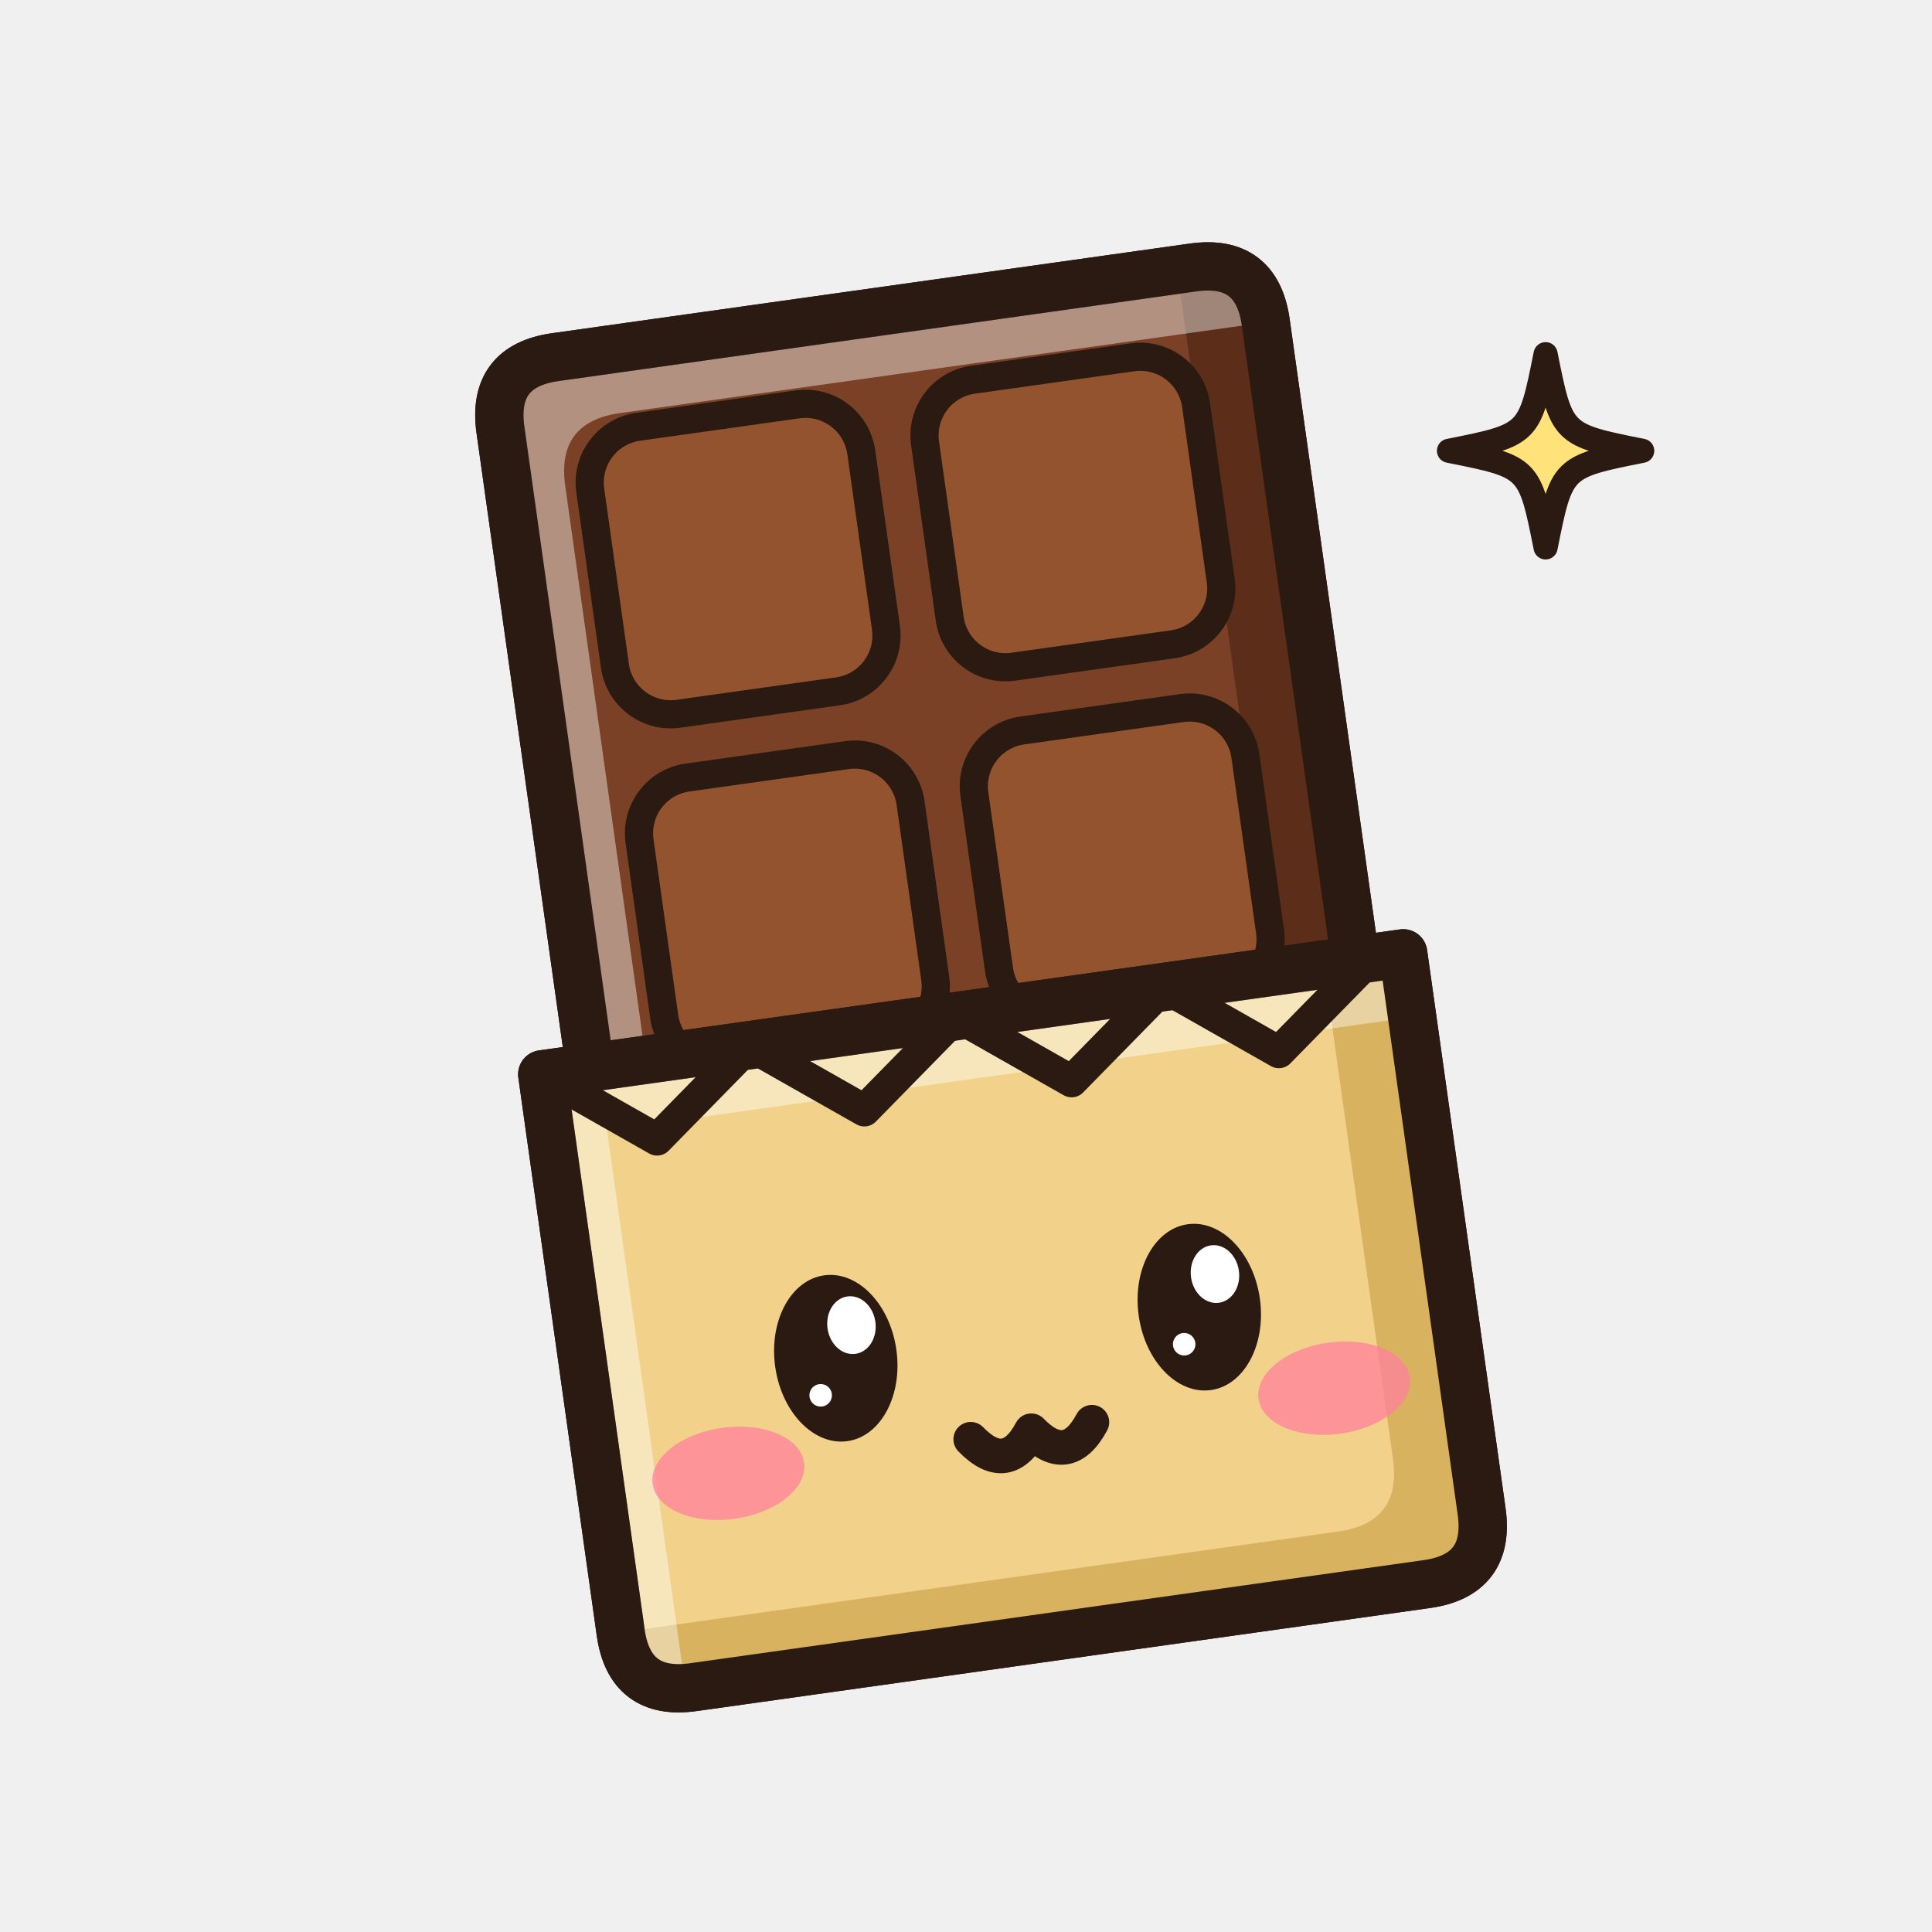
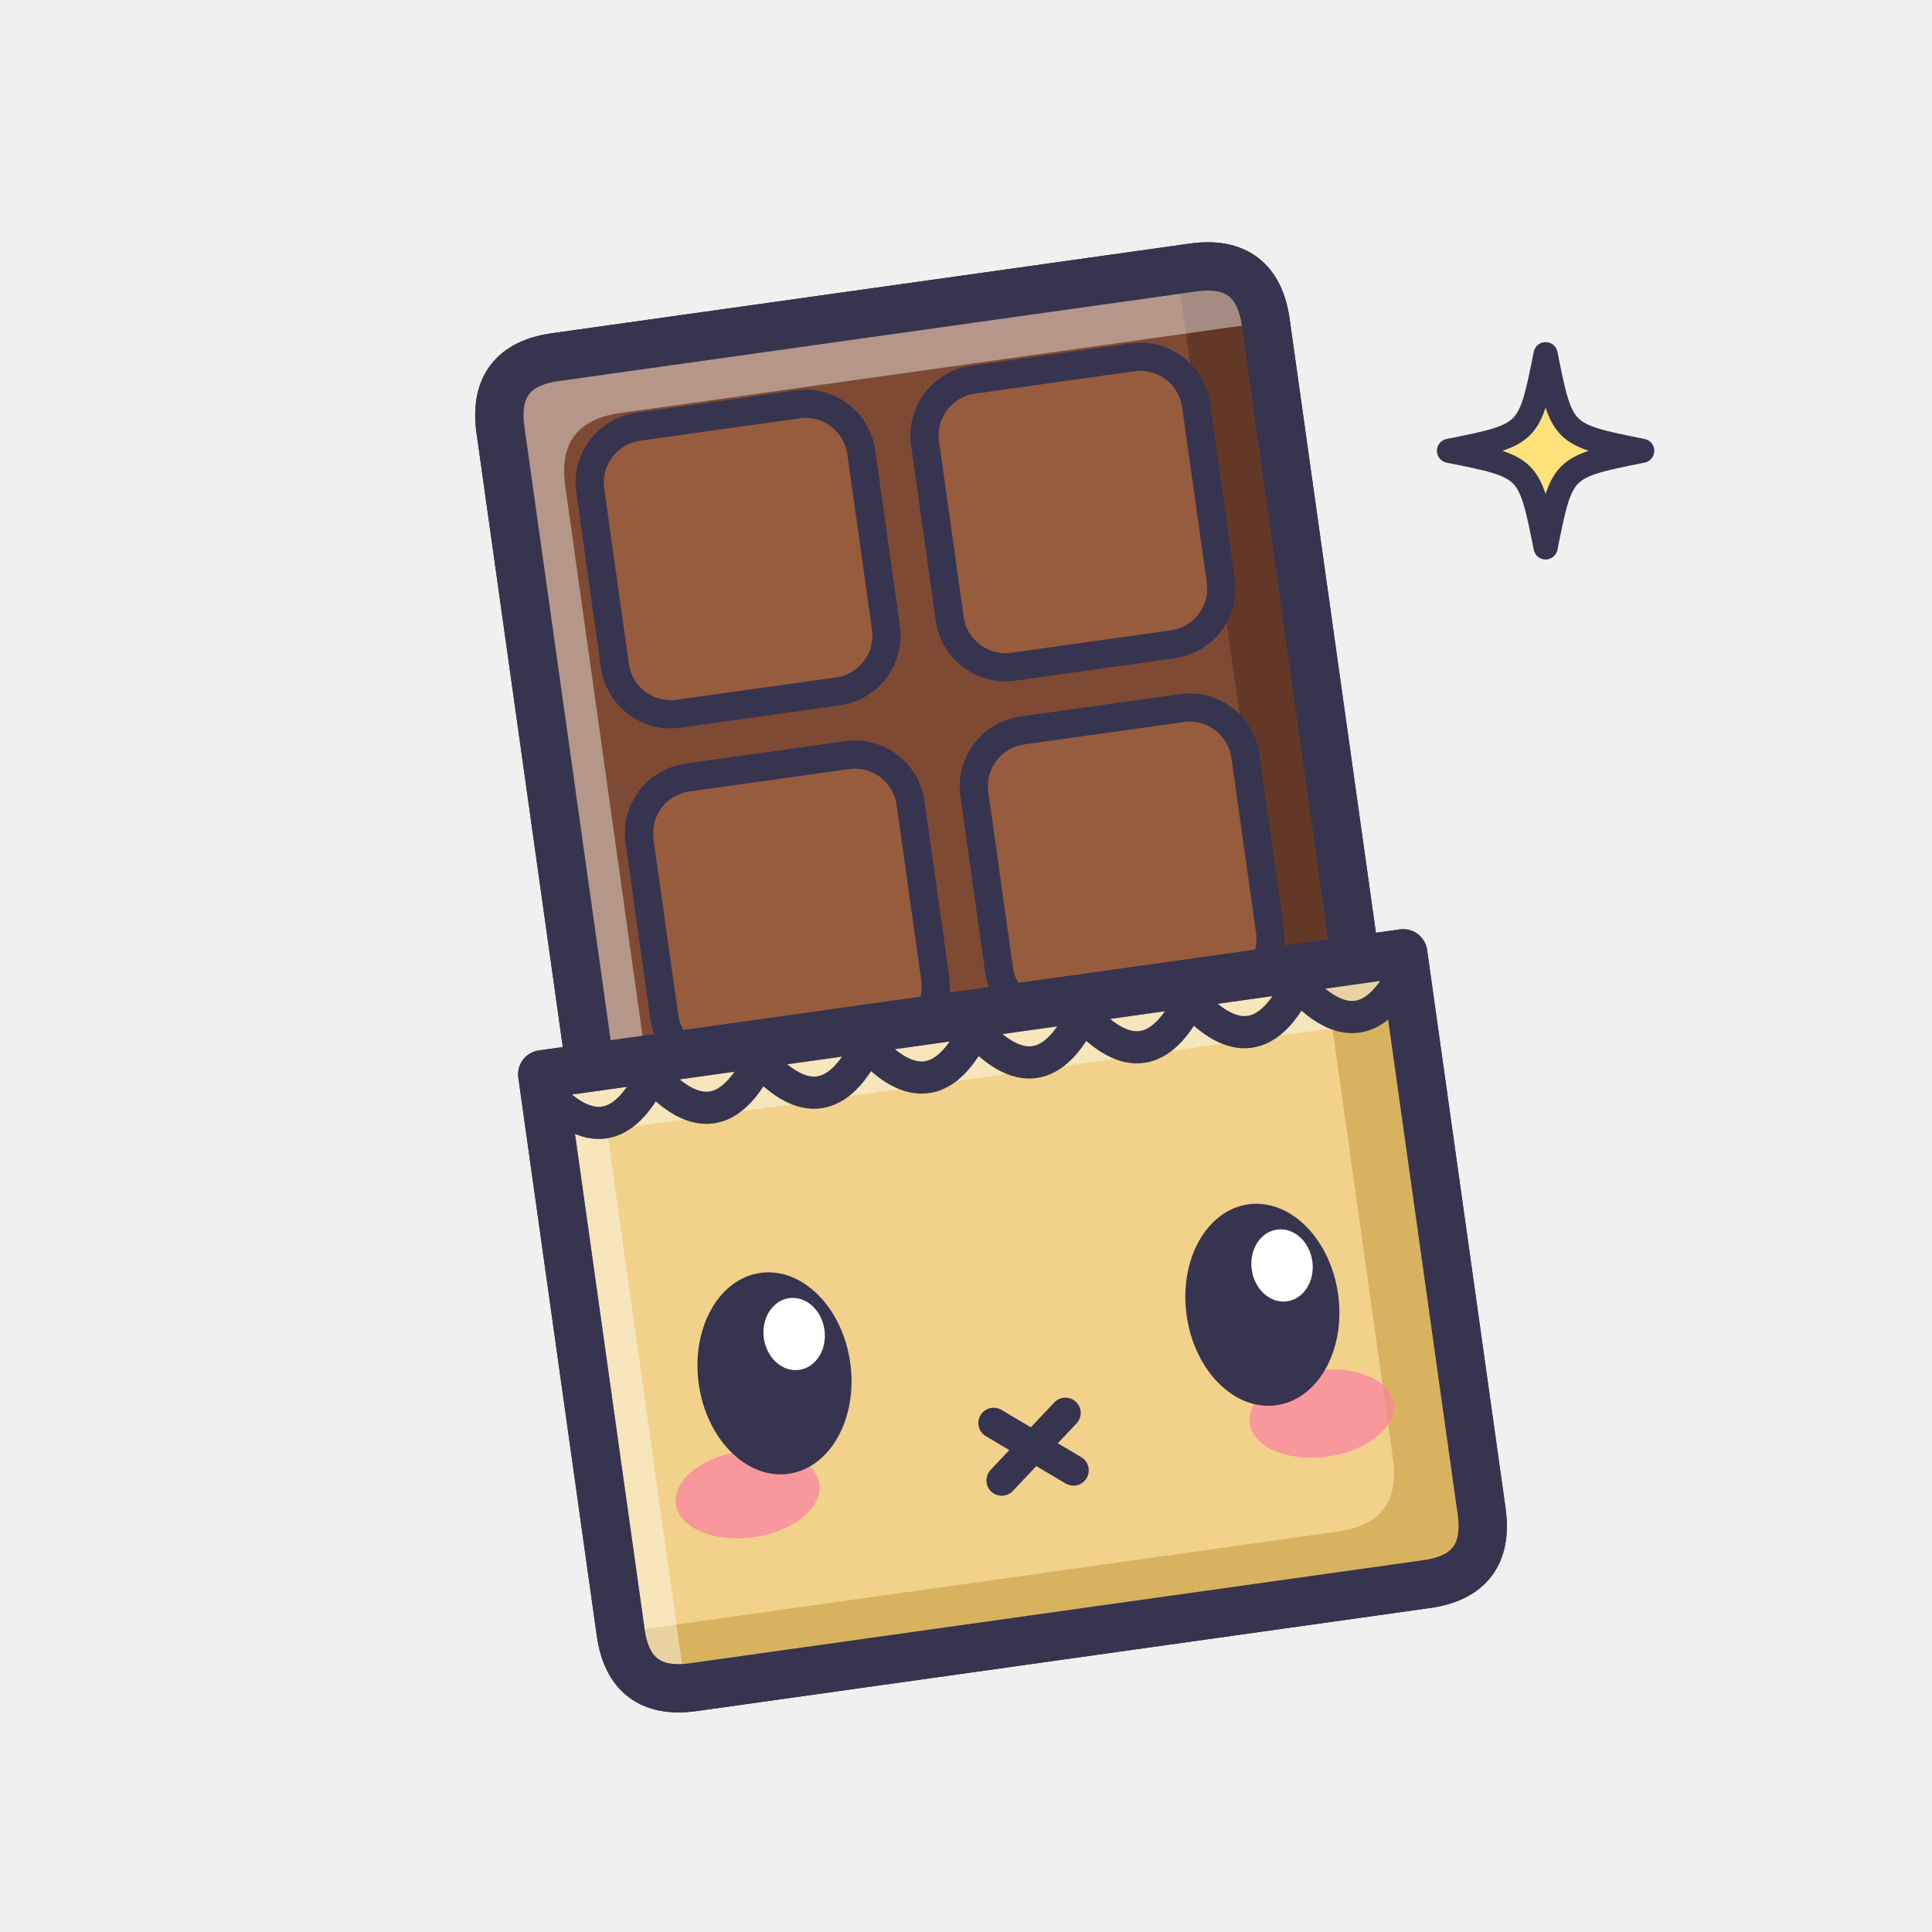
<svg xmlns="http://www.w3.org/2000/svg" viewBox="0 0 240 240" width="240" height="240">
-   <g stroke="#2a1a12" stroke-width="6" stroke-linejoin="round" stroke-linecap="round">
+   <g stroke="#37344f" stroke-width="6" stroke-linejoin="round" stroke-linecap="round">
    <g transform="translate(20 20)">
      <g transform="rotate(-8 100 100)">
+         <mask id="k21">
+           <path d="M52 26 Q52 18 60 18 L140 18 Q148 18 148 26 L148 120 L52 120Z" fill="#ffffff" stroke="none" />
+           <path d="M52 26 Q52 18 60 18 L140 18 Q148 18 148 26 L148 120 L52 120Z" fill="#000000" stroke="none" transform="translate(-10 -8)" />
+         </mask>
+         <path d="M52 26 Q52 18 60 18 L140 18 Q148 18 148 26 L148 120 L52 120Z" fill="#7f4a34" />
+         <path d="M52 26 Q52 18 60 18 L140 18 Q148 18 148 26 L148 120 L52 120Z" fill="#633827" stroke="none" mask="url(#k21)" />
+         <mask id="k22">
+           <path d="M52 26 Q52 18 60 18 L140 18 Q148 18 148 26 L148 120 L52 120Z" fill="#ffffff" stroke="none" />
+           <path d="M52 26 Q52 18 60 18 L140 18 Q148 18 148 26 L148 120 L52 120Z" fill="#000000" stroke="none" transform="translate(7 8)" />
+         </mask>
+         <path d="M52 26 Q52 18 60 18 L140 18 Q148 18 148 26 L148 120 L52 120Z" fill="#ffffff" stroke="none" opacity=".42" mask="url(#k22)" />
+         <path d="M52 26 Q52 18 60 18 L140 18 Q148 18 148 26 L148 120 L52 120Z" fill="none" />
+         <rect x="62" y="28" width="34" height="36" rx="7" fill="#975b3d" stroke-width="3.5" />
+         <rect x="62" y="72" width="34" height="36" rx="7" fill="#975b3d" stroke-width="3.5" />
+         <rect x="104" y="28" width="34" height="36" rx="7" fill="#975b3d" stroke-width="3.5" />
+         <rect x="104" y="72" width="34" height="36" rx="7" fill="#975b3d" stroke-width="3.5" />
        <mask id="k23">
-           <path d="M52 26 Q52 18 60 18 L140 18 Q148 18 148 26 L148 120 L52 120Z" fill="#fff" stroke="none" />
-           <path d="M52 26 Q52 18 60 18 L140 18 Q148 18 148 26 L148 120 L52 120Z" fill="#000" stroke="none" transform="translate(-10 -8)" />
-         </mask>
-         <path d="M52 26 Q52 18 60 18 L140 18 Q148 18 148 26 L148 120 L52 120Z" fill="#7a4126" />
-         <path d="M52 26 Q52 18 60 18 L140 18 Q148 18 148 26 L148 120 L52 120Z" fill="#5c2d18" stroke="none" mask="url(#k23)" />
-         <mask id="k24">
-           <path d="M52 26 Q52 18 60 18 L140 18 Q148 18 148 26 L148 120 L52 120Z" fill="#fff" stroke="none" />
-           <path d="M52 26 Q52 18 60 18 L140 18 Q148 18 148 26 L148 120 L52 120Z" fill="#000" stroke="none" transform="translate(7 8)" />
-         </mask>
-         <path d="M52 26 Q52 18 60 18 L140 18 Q148 18 148 26 L148 120 L52 120Z" fill="#fff" stroke="none" opacity=".42" mask="url(#k24)" />
-         <path d="M52 26 Q52 18 60 18 L140 18 Q148 18 148 26 L148 120 L52 120Z" fill="none" />
-         <rect x="62" y="28" width="34" height="36" rx="7" fill="#94532f" stroke-width="3.5" />
-         <rect x="62" y="72" width="34" height="36" rx="7" fill="#94532f" stroke-width="3.5" />
-         <rect x="104" y="28" width="34" height="36" rx="7" fill="#94532f" stroke-width="3.5" />
-         <rect x="104" y="72" width="34" height="36" rx="7" fill="#94532f" stroke-width="3.5" />
-         <mask id="k25">
-           <path d="M46 106 L154 106 L154 176 Q154 184 146 184 L54 184 Q46 184 46 176Z" fill="#fff" stroke="none" />
-           <path d="M46 106 L154 106 L154 176 Q154 184 146 184 L54 184 Q46 184 46 176Z" fill="#000" stroke="none" transform="translate(-10 -8)" />
+           <path d="M46 106 L154 106 L154 176 Q154 184 146 184 L54 184 Q46 184 46 176Z" fill="#ffffff" stroke="none" />
+           <path d="M46 106 L154 106 L154 176 Q154 184 146 184 L54 184 Q46 184 46 176Z" fill="#000000" stroke="none" transform="translate(-10 -8)" />
        </mask>
        <path d="M46 106 L154 106 L154 176 Q154 184 146 184 L54 184 Q46 184 46 176Z" fill="#f2d28a" />
-         <path d="M46 106 L154 106 L154 176 Q154 184 146 184 L54 184 Q46 184 46 176Z" fill="#d8b25f" stroke="none" mask="url(#k25)" />
-         <mask id="k26">
-           <path d="M46 106 L154 106 L154 176 Q154 184 146 184 L54 184 Q46 184 46 176Z" fill="#fff" stroke="none" />
-           <path d="M46 106 L154 106 L154 176 Q154 184 146 184 L54 184 Q46 184 46 176Z" fill="#000" stroke="none" transform="translate(7 8)" />
+         <path d="M46 106 L154 106 L154 176 Q154 184 146 184 L54 184 Q46 184 46 176Z" fill="#d8b25f" stroke="none" mask="url(#k23)" />
+         <mask id="k24">
+           <path d="M46 106 L154 106 L154 176 Q154 184 146 184 L54 184 Q46 184 46 176Z" fill="#ffffff" stroke="none" />
+           <path d="M46 106 L154 106 L154 176 Q154 184 146 184 L54 184 Q46 184 46 176Z" fill="#000000" stroke="none" transform="translate(7 8)" />
        </mask>
-         <path d="M46 106 L154 106 L154 176 Q154 184 146 184 L54 184 Q46 184 46 176Z" fill="#fff" stroke="none" opacity=".42" mask="url(#k26)" />
+         <path d="M46 106 L154 106 L154 176 Q154 184 146 184 L54 184 Q46 184 46 176Z" fill="#ffffff" stroke="none" opacity=".42" mask="url(#k24)" />
        <path d="M46 106 L154 106 L154 176 Q154 184 146 184 L54 184 Q46 184 46 176Z" fill="none" />
-         <path d="M46 106 l13 10 l13 -10 l13 10 l13 -10 l13 10 l13 -10 l13 10 l13 -10" fill="none" stroke-width="4" />
-         <ellipse cx="62.0" cy="158.3" rx="9.5" ry="5.7" fill="#ff7f9c" stroke="none" opacity=".75" />
-         <ellipse cx="138.0" cy="158.3" rx="9.5" ry="5.7" fill="#ff7f9c" stroke="none" opacity=".75" />
-         <ellipse cx="77.2" cy="146.0" rx="7.6" ry="10.4" fill="#2a1a12" stroke="none" />
-         <ellipse cx="79.7" cy="142.2" rx="3.0" ry="3.6" fill="#fff" stroke="none" />
-         <circle cx="74.7" cy="150.3" r="1.4" fill="#fff" stroke="none" />
-         <ellipse cx="122.8" cy="146.0" rx="7.6" ry="10.4" fill="#2a1a12" stroke="none" />
-         <ellipse cx="125.3" cy="142.2" rx="3.0" ry="3.6" fill="#fff" stroke="none" />
-         <circle cx="120.3" cy="150.3" r="1.4" fill="#fff" stroke="none" />
-         <path d="M92.4 158.3 q3.8 5.2 7.6 0 q3.8 5.2 7.6 0" fill="none" stroke-width="4.3" />
+         <path d="M46 108 q6.75 10 13.5 0 q6.75 10 13.5 0 q6.75 10 13.5 0 q6.75 10 13.5 0 q6.75 10 13.5 0 q6.75 10 13.5 0 q6.75 10 13.5 0 q6.75 10 13.5 0" fill="none" stroke-width="4" />
+         <ellipse cx="64.0" cy="161.2" rx="9.0" ry="5.4" fill="#fb84a2" stroke="none" opacity=".75" />
+         <ellipse cx="136.0" cy="161.2" rx="9.0" ry="5.4" fill="#fb84a2" stroke="none" opacity=".75" />
+         <ellipse cx="69.4" cy="146.8" rx="9.5" ry="12.6" fill="#37344f" stroke="none" />
+         <ellipse cx="72.5" cy="142.3" rx="3.8" ry="4.5" fill="#ffffff" stroke="none" />
+         <ellipse cx="130.6" cy="146.8" rx="9.5" ry="12.6" fill="#37344f" stroke="none" />
+         <ellipse cx="133.7" cy="142.3" rx="3.8" ry="4.5" fill="#ffffff" stroke="none" />
+         <path d="M95.5 156.7 L104.5 163.9 M104.5 156.7 L95.5 163.9" stroke-width="3.8" />
      </g>
      <path d="M172 24 C174 34 174 34 184 36 C174 38 174 38 172 48 C170 38 170 38 160 36 C170 34 170 34 172 24Z" fill="#ffe27a" stroke-width="3" />
    </g>
  </g>
</svg>
